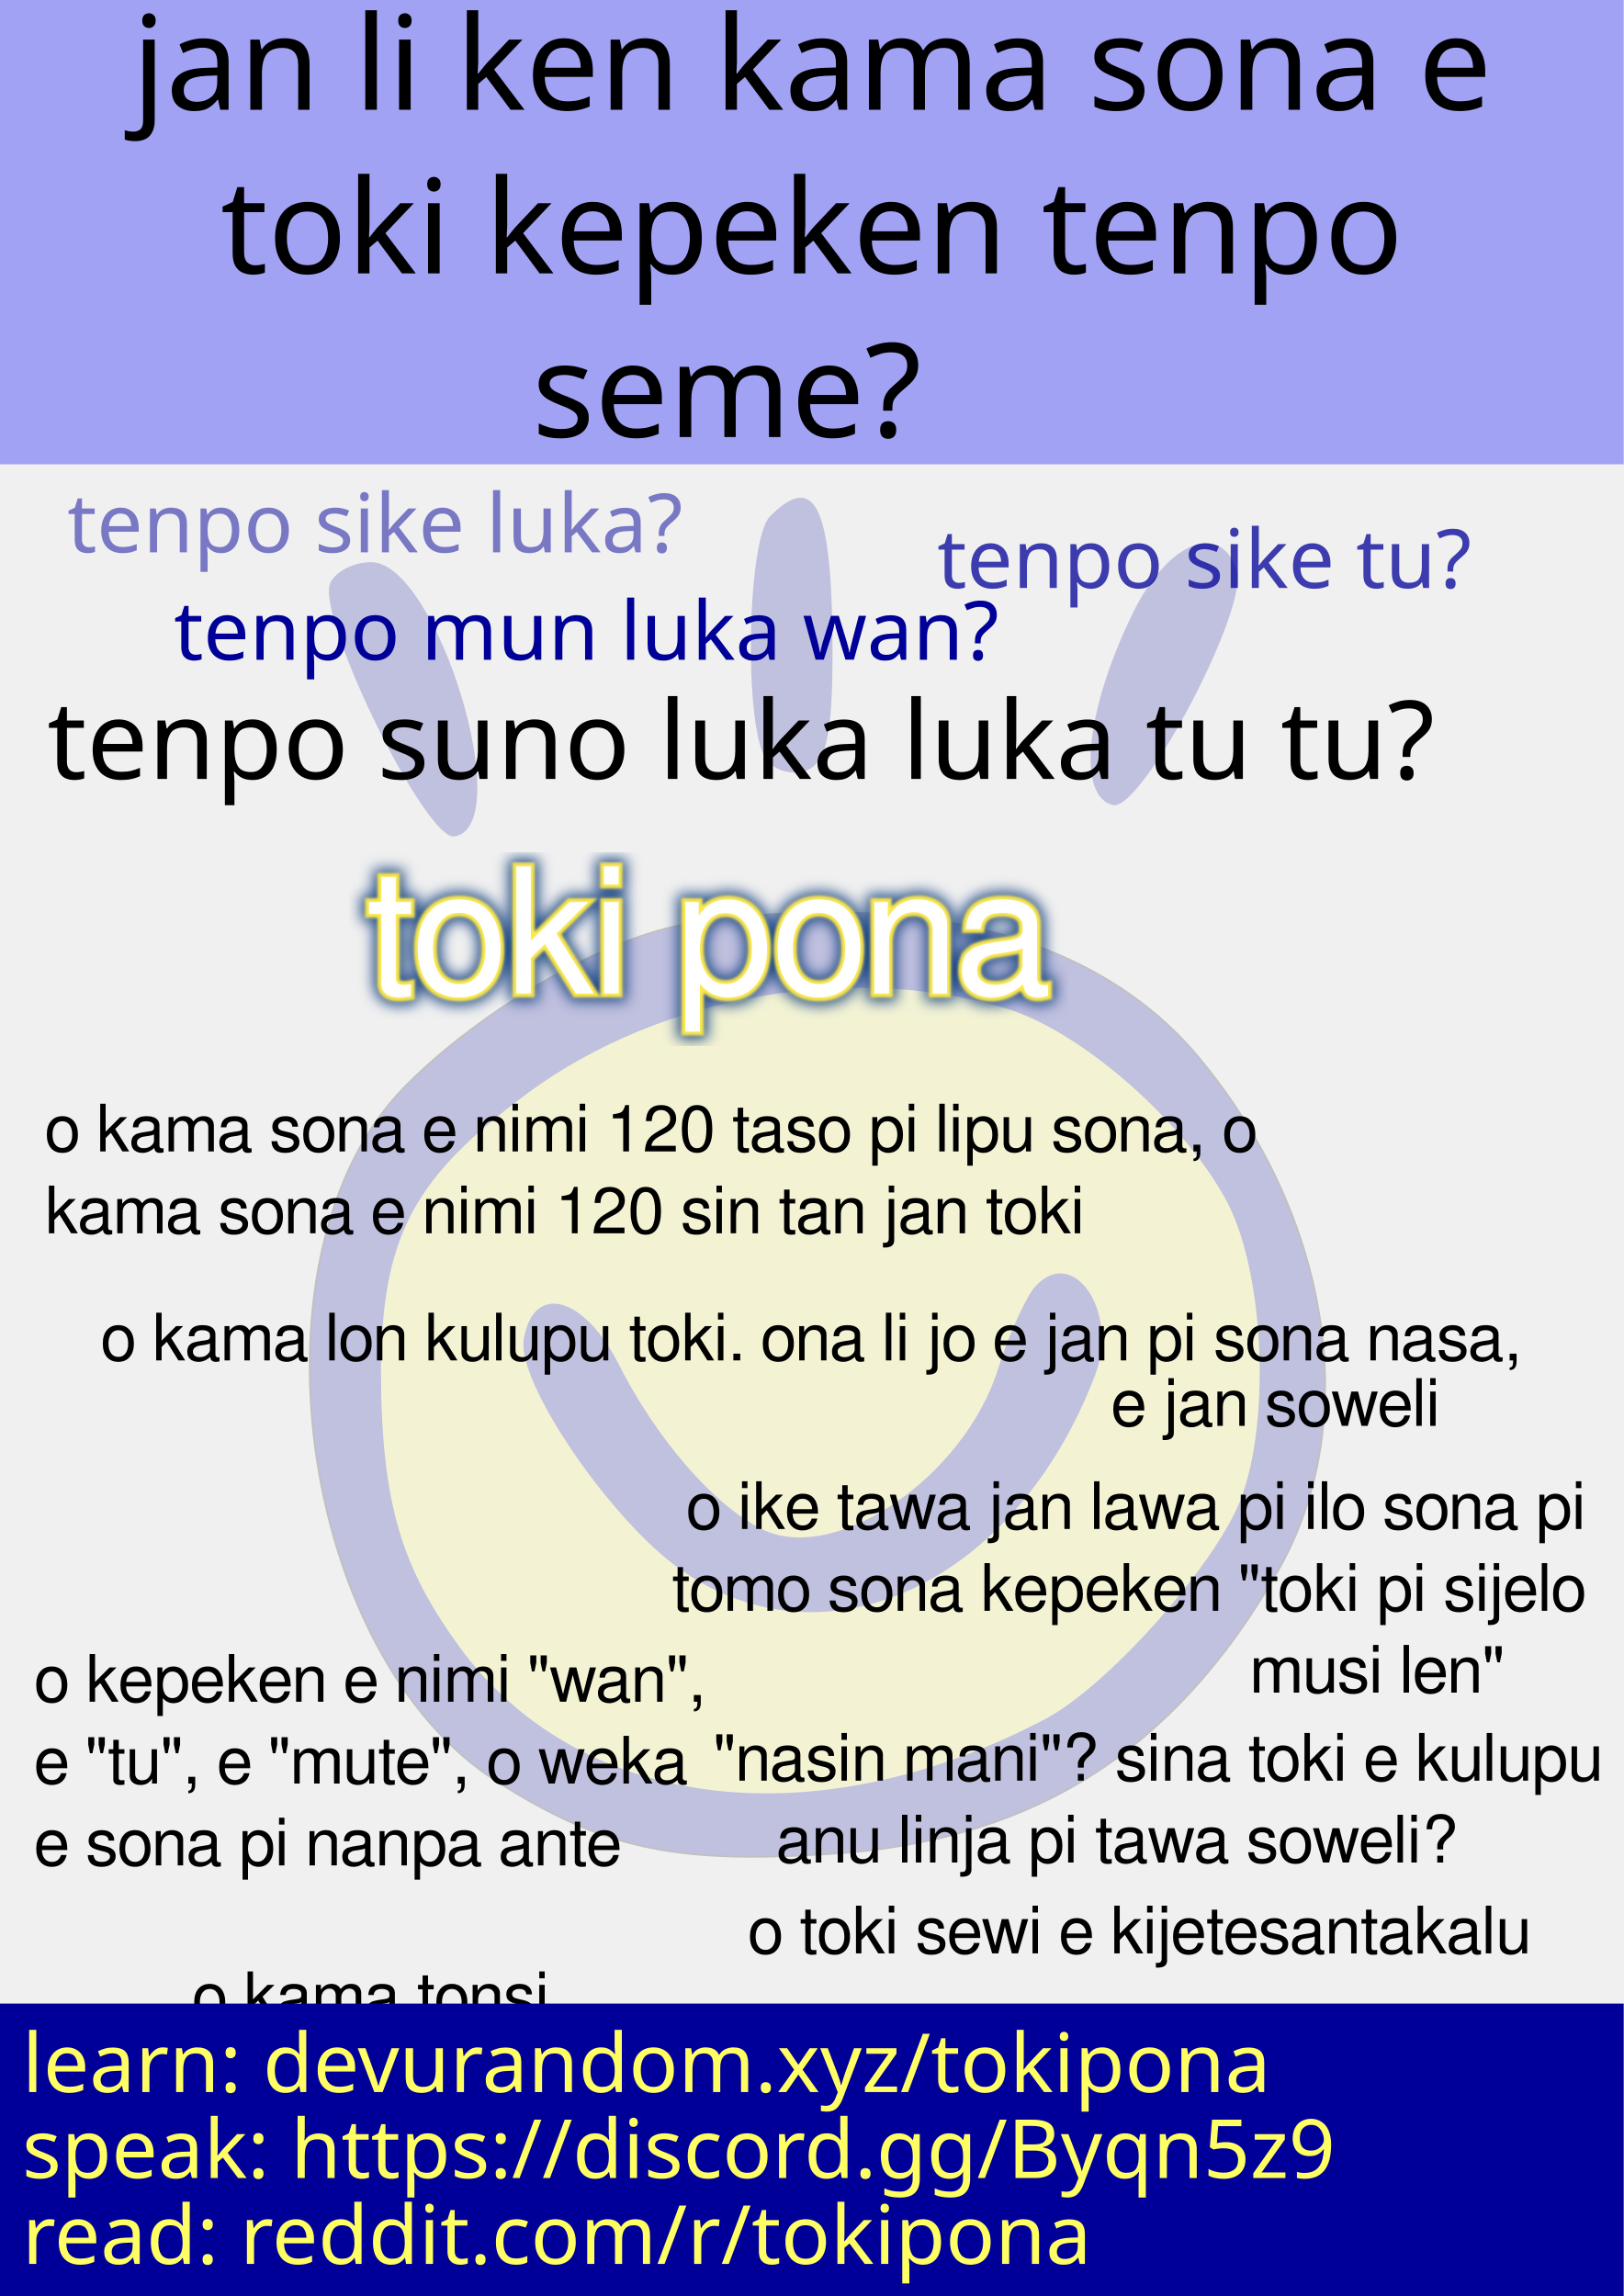
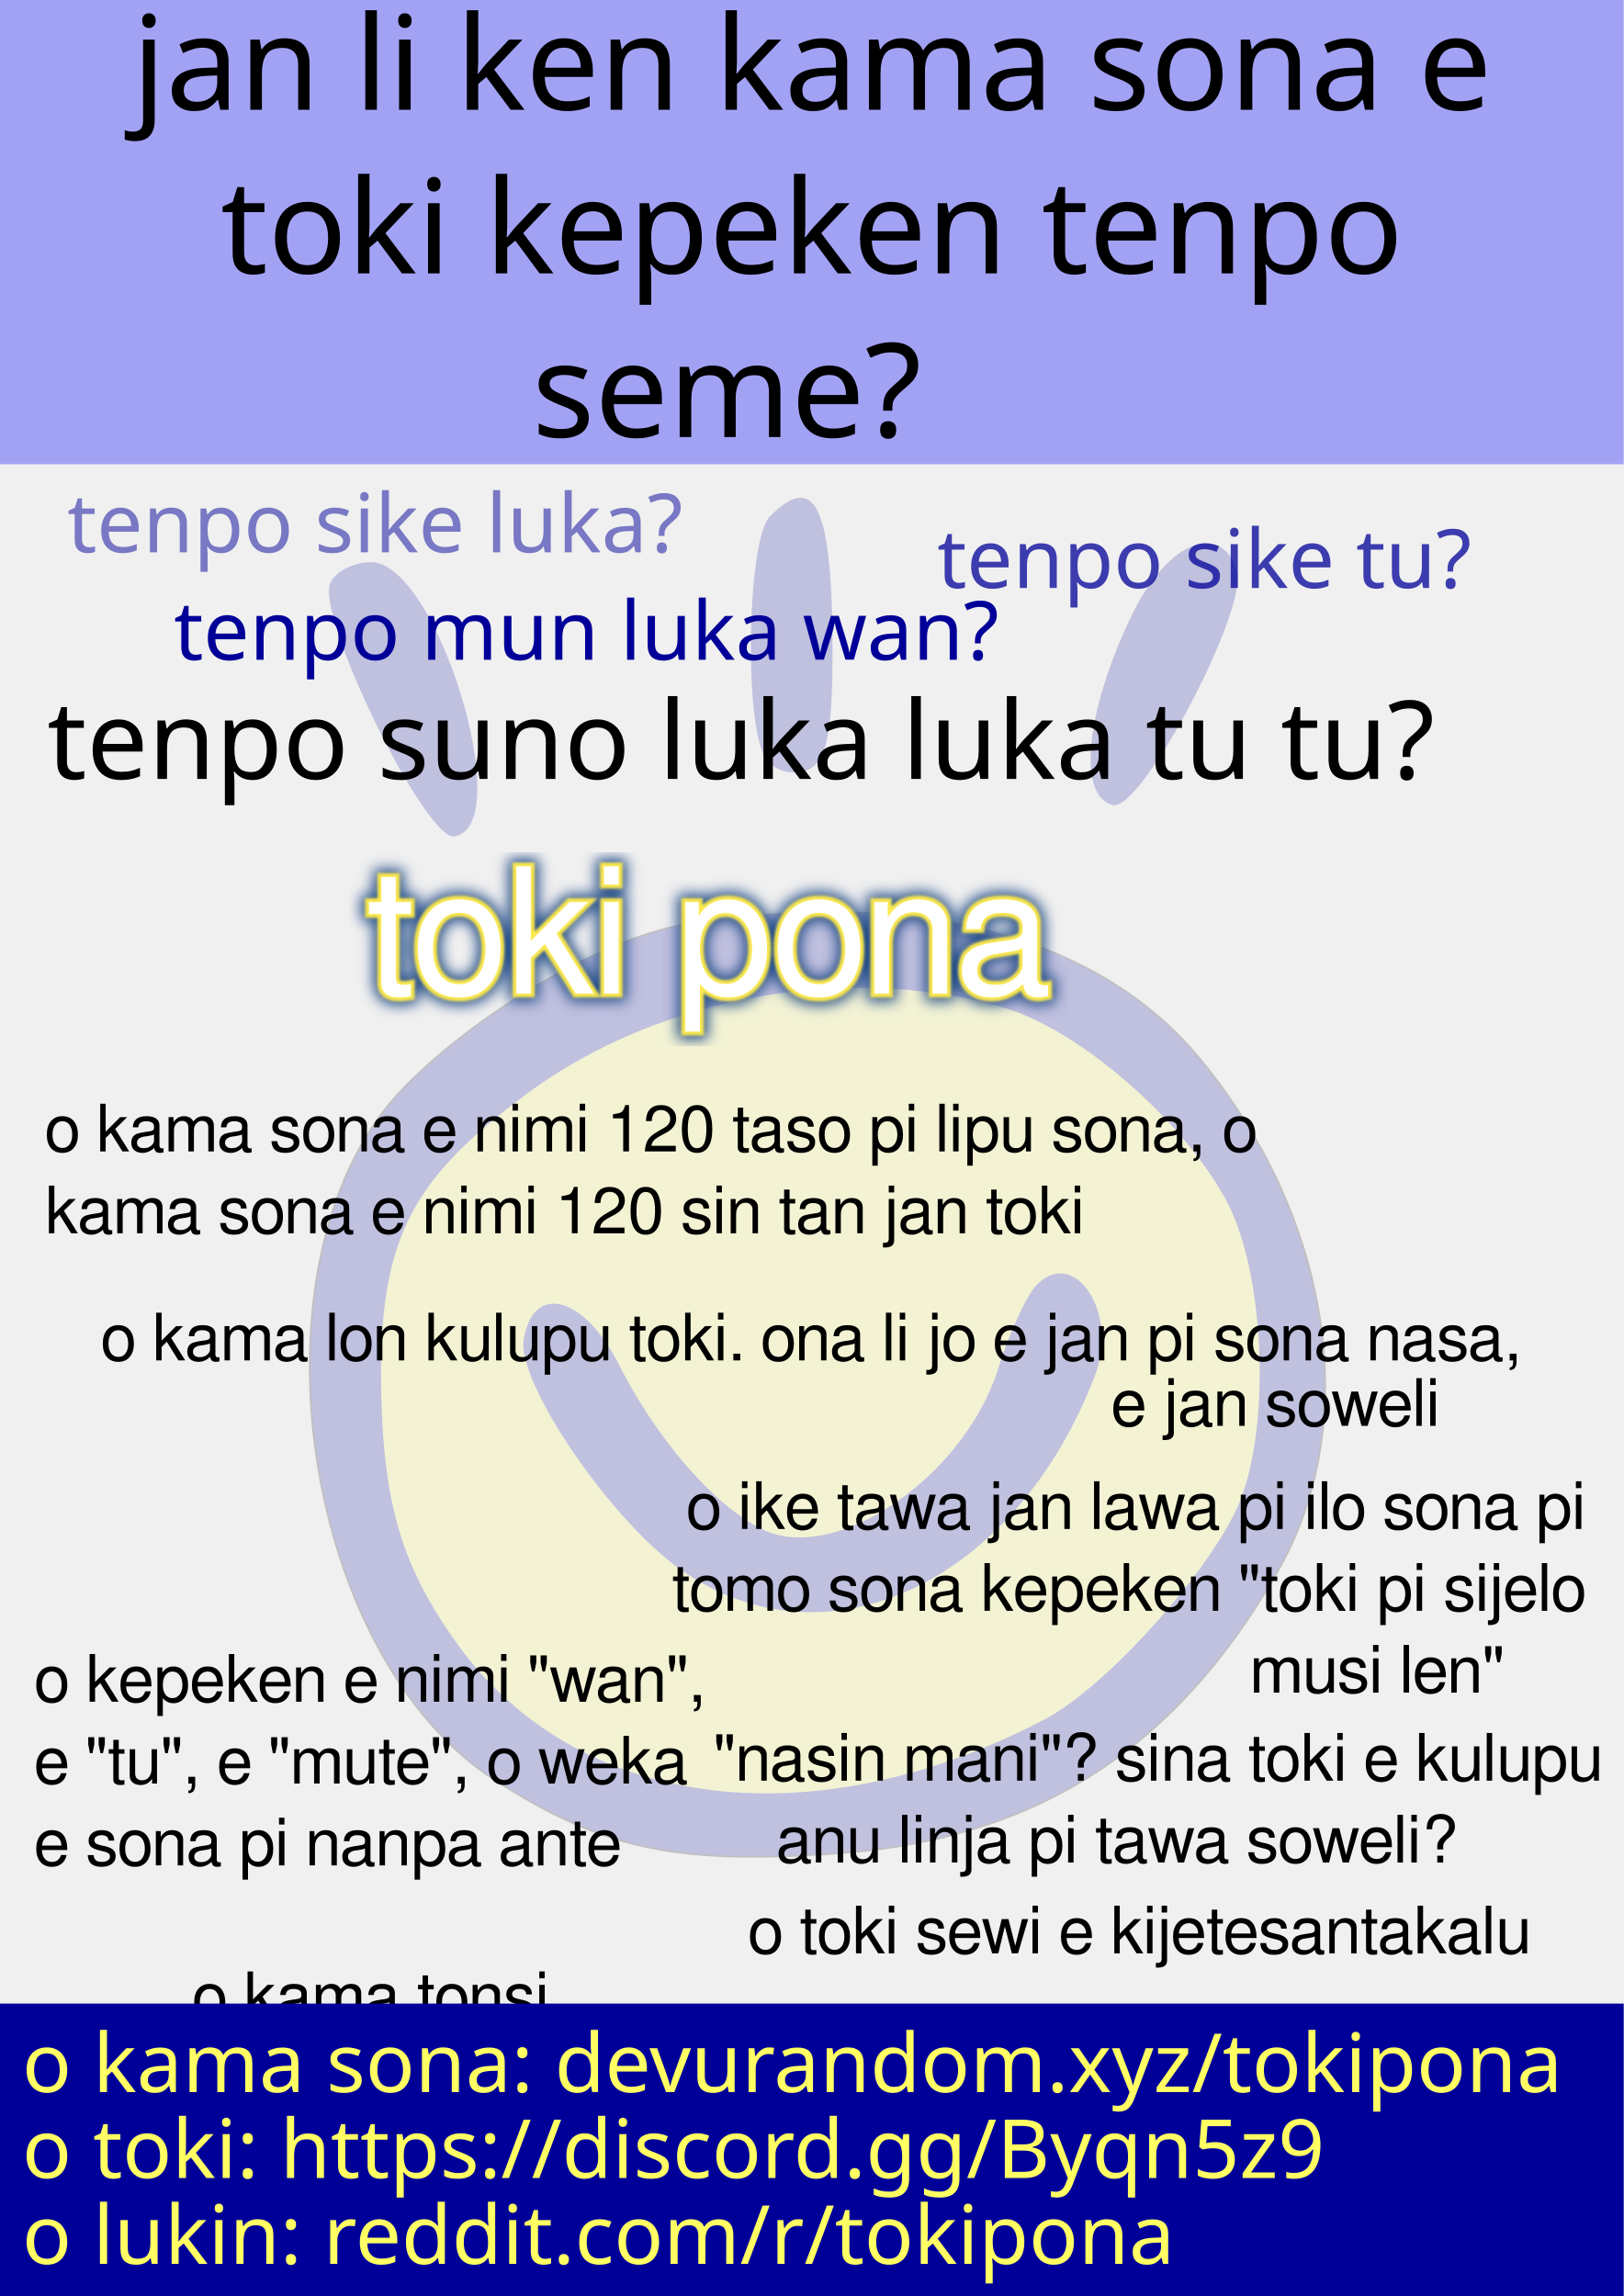
<svg xmlns="http://www.w3.org/2000/svg" xmlns:xlink="http://www.w3.org/1999/xlink" width="210mm" height="297mm" viewBox="0 0 210 297" version="1.1" id="svg5">
  <defs id="defs2">
    <linearGradient id="linearGradient33218">
      <stop style="stop-color:#a2a2f5;stop-opacity:1;" offset="0" id="stop33216" />
    </linearGradient>
    <linearGradient id="linearGradient31144" gradientTransform="translate(-19.05001)">
      <stop style="stop-color:#000099;stop-opacity:1;" offset="0" id="stop31142" />
    </linearGradient>
    <linearGradient id="linearGradient31138">
      <stop style="stop-color:#ffff63;stop-opacity:1;" offset="0" id="stop31136" />
    </linearGradient>
    <linearGradient id="linearGradient31126">
      <stop style="stop-color:#000000;stop-opacity:1;" offset="0" id="stop31124" />
    </linearGradient>
    <rect x="170.962" y="930.458" width="35.202" height="83.031" id="rect12799" />
    <filter style="color-interpolation-filters:sRGB" id="filter142075" x="-0.029" y="-0.084" width="1.058" height="1.168">
      <feGaussianBlur stdDeviation="0.895" id="feGaussianBlur142077" />
    </filter>
    <filter style="color-interpolation-filters:sRGB" id="filter142137" x="-0.01" y="-0.028" width="1.019" height="1.055">
      <feGaussianBlur stdDeviation="0.224" id="feGaussianBlur142139" />
    </filter>
    <linearGradient xlink:href="#linearGradient31126" id="linearGradient31128" x1="21.592" y1="309.103" x2="640.046" y2="309.103" gradientUnits="userSpaceOnUse" />
    <linearGradient xlink:href="#linearGradient31138" id="linearGradient31140" x1="65" y1="305.412" x2="600.175" y2="305.412" gradientUnits="userSpaceOnUse" />
    <linearGradient xlink:href="#linearGradient31144" id="linearGradient31146" x1="21.09" y1="309.104" x2="640.549" y2="309.104" gradientUnits="userSpaceOnUse" />
    <linearGradient xlink:href="#linearGradient33218" id="linearGradient33220" x1="0" y1="30.03" x2="210" y2="30.03" gradientUnits="userSpaceOnUse" />
  </defs>
  <g id="layer1">
    <text xml:space="preserve" style="font-style:normal;font-variant:normal;font-weight:normal;font-stretch:normal;font-size:8.467px;line-height:1.25;font-family:FreeSans;-inkscape-font-specification:'FreeSans, Normal';font-variant-ligatures:normal;font-variant-caps:normal;font-variant-numeric:normal;font-variant-east-asian:normal;stroke-width:0.265" x="24.867" y="261.186" id="text28765">
      <tspan id="tspan28763" style="font-style:normal;font-variant:normal;font-weight:normal;font-stretch:normal;font-size:8.467px;font-family:FreeSans;-inkscape-font-specification:'FreeSans, Normal';font-variant-ligatures:normal;font-variant-caps:normal;font-variant-numeric:normal;font-variant-east-asian:normal;stroke-width:0.265" x="24.867" y="261.186">o kama tonsi</tspan>
    </text>
    <g transform="matrix(0.2123656,0,0,-0.2123656,35.46698,244.737)" fill="#000099" stroke="none" id="g6256" style="opacity:0.2">
      <path fill="#000099" stroke="none" d="m 302,838 c -14,-14 -16,-126 -3,-147 5,-8 16,-11 25,-8 12,5 16,21 16,71 0,89 -10,112 -38,84 z" id="path6244" />
      <path fill="#000099" stroke="none" d="m 521,775 c -27,-57 -32,-108 -10,-113 18,-3 84,122 75,144 -11,30 -44,15 -65,-31 z" id="path6246" />
      <path fill="#000099" stroke="none" d="M 34,797 C 26,775 93,639 110,643 148,650 99,810 59,810 48,810 37,804 34,797 Z" id="path6248" />
      <path fill="#000099" stroke="none" d="M 254,590 C 204,583 126,538 79,490 -19,390 14,144 136,67 199,27 243,17 336,23 c 125,7 212,62 275,172 53,92 32,220 -51,317 -62,71 -170,99 -306,78 z" id="path6250" style="stroke:url(#linearGradient31128);fill-opacity:1;fill:url(#linearGradient31146)" />
      <path fill="#ffff63" stroke="none" d="M 443,539 C 490,526 555,469 581,419 605,371 607,272 584,229 562,186 502,121 467,104 330,33 190,49 116,145 77,197 65,237 65,320 c 1,77 19,113 82,161 80,63 198,86 296,58 z" id="path6252" style="fill-opacity:1;fill:url(#linearGradient31140)" />
      <path fill="#000099" stroke="none" d="m 462,367 c -5,-7 -15,-28 -21,-48 -21,-67 -100,-120 -144,-98 -30,15 -65,56 -88,102 -21,40 -51,48 -57,14 -5,-26 53,-111 96,-141 89,-62 204,-7 252,119 15,40 -15,81 -38,52 z" id="path6254" />
    </g>
    <rect style="fill:url(#linearGradient33220);stroke-width:0.48;fill-opacity:1" id="rect74400" width="210" height="60.059" x="0" y="0" />
    <rect style="fill:url(#linearGradient31144);stroke-width:0.338" id="rect31" width="210" height="37.826" x="0" y="259.174" />
    <text xml:space="preserve" style="font-style:normal;font-variant:normal;font-weight:normal;font-stretch:normal;font-size:10.583px;line-height:1.05;font-family:Impact;-inkscape-font-specification:'Impact, Normal';font-variant-ligatures:normal;font-variant-caps:normal;font-variant-numeric:normal;font-variant-east-asian:normal;white-space:pre;inline-size:206.399;fill:url(#linearGradient31138);stroke-width:0.265" x="3.601" y="257.029" id="text883" transform="translate(-0.7366199,13.59434)">
-       <tspan x="3.601" y="257.029" id="tspan30185">learn: devurandom.xyz/tokipona
+       <tspan x="3.601" y="257.029" id="tspan31613">o kama sona: devurandom.xyz/tokipona
</tspan>
-       <tspan x="3.601" y="268.142" id="tspan30187">speak: https://discord.gg/Byqn5z9
+       <tspan x="3.601" y="268.142" id="tspan31615">o toki: https://discord.gg/Byqn5z9
</tspan>
-       <tspan x="3.601" y="279.254" id="tspan30189">read: reddit.com/r/tokipona</tspan>
+       <tspan x="3.601" y="279.254" id="tspan31617">o lukin: reddit.com/r/tokipona</tspan>
    </text>
    <text xml:space="preserve" transform="scale(0.2645833)" id="text12797" style="line-height:1.25;font-family:Lobster;font-size:40px;-inkscape-font-specification:Lobster;white-space:pre;shape-inside:url(#rect12799)" />
    <text xml:space="preserve" style="font-size:10.583px;line-height:1.25;font-family:'DejaVu Sans';-inkscape-font-specification:'DejaVu Sans, Normal';stroke-width:0.265" x="22.018" y="31.721" id="text85304">
      <tspan id="tspan85302" style="stroke-width:0.265" x="22.018" y="31.721" />
    </text>
    <text xml:space="preserve" style="font-style:normal;font-variant:normal;font-weight:normal;font-stretch:normal;font-size:16.933px;line-height:1.25;font-family:'N Car Pro';-inkscape-font-specification:'N Car Pro';text-align:center;text-anchor:middle;white-space:pre;inline-size:209.984;fill:url(#linearGradient31126);stroke-width:0.265" x="75.706" y="19.475" id="text5272" transform="translate(29.30241,-5.277516)">
-       <tspan x="75.706" y="19.475" id="tspan30191">jan li ken kama sona e<tspan y="19.475" id="tspan30193"> </tspan>
+       <tspan x="75.706" y="19.475" id="tspan31619">jan li ken kama sona e<tspan y="19.475" id="tspan31621"> </tspan>
      </tspan>
-       <tspan x="75.706" y="40.641" id="tspan30195">toki kepeken tenpo<tspan y="40.641" id="tspan30197"> </tspan>
+       <tspan x="75.706" y="40.641" id="tspan31623">toki kepeken tenpo<tspan y="40.641" id="tspan31625"> </tspan>
      </tspan>
-       <tspan x="75.706" y="61.808" id="tspan30199">seme?</tspan>
+       <tspan x="75.706" y="61.808" id="tspan31627">seme?</tspan>
    </text>
    <text xml:space="preserve" style="font-style:normal;font-variant:normal;font-weight:normal;font-stretch:normal;font-size:10.583px;line-height:1.25;font-family:'N Car Pro';-inkscape-font-specification:'N Car Pro';opacity:0.5;fill:url(#linearGradient31144);stroke-width:0.265" x="8.696" y="71.447" id="text79642">
      <tspan id="tspan79640" style="font-style:normal;font-variant:normal;font-weight:normal;font-stretch:normal;font-family:'N Car Pro';-inkscape-font-specification:'N Car Pro';fill:url(#linearGradient31144);stroke-width:0.265" x="8.696" y="71.447">tenpo sike luka?</tspan>
    </text>
    <text xml:space="preserve" style="font-style:normal;font-variant:normal;font-weight:normal;font-stretch:normal;font-size:10.583px;line-height:1.25;font-family:'N Car Pro';-inkscape-font-specification:'N Car Pro';text-align:end;text-anchor:end;opacity:0.75;fill:url(#linearGradient31144);stroke-width:0.265" x="204.081" y="76.056" id="text86356">
      <tspan id="tspan86354" style="font-style:normal;font-variant:normal;font-weight:normal;font-stretch:normal;font-family:'N Car Pro';-inkscape-font-specification:'N Car Pro';text-align:end;text-anchor:end;fill:url(#linearGradient31144);stroke-width:0.265" x="204.081" y="76.056">tenpo sike tu?</tspan>
    </text>
    <text xml:space="preserve" style="font-style:normal;font-variant:normal;font-weight:normal;font-stretch:normal;font-size:10.583px;line-height:1.25;font-family:'N Car Pro';-inkscape-font-specification:'N Car Pro';fill:url(#linearGradient31144);stroke-width:0.265" x="22.479" y="85.347" id="text89802">
      <tspan id="tspan89800" style="font-style:normal;font-variant:normal;font-weight:normal;font-stretch:normal;font-family:'N Car Pro';-inkscape-font-specification:'N Car Pro';fill:url(#linearGradient31144);stroke-width:0.265" x="22.479" y="85.347">tenpo mun luka wan?</tspan>
    </text>
    <text xml:space="preserve" style="font-style:normal;font-variant:normal;font-weight:normal;font-stretch:normal;font-size:14.111px;line-height:1.25;font-family:'N Car Pro';-inkscape-font-specification:'N Car Pro';text-align:center;text-anchor:middle;fill:#000000;stroke-width:0.265" x="105.007" y="100.762" id="text99688">
      <tspan id="tspan99686" style="font-style:normal;font-variant:normal;font-weight:normal;font-stretch:normal;font-size:14.111px;font-family:'N Car Pro';-inkscape-font-specification:'N Car Pro';text-align:center;text-anchor:middle;fill:#000000;stroke-width:0.265" x="105.007" y="100.762">tenpo suno luka luka tu tu?</tspan>
    </text>
    <text xml:space="preserve" style="font-style:normal;font-variant:normal;font-weight:normal;font-stretch:normal;font-size:22.578px;line-height:0.75;font-family:FreeSans;-inkscape-font-specification:'FreeSans, Normal';font-variant-ligatures:normal;font-variant-caps:normal;font-variant-numeric:normal;font-variant-east-asian:normal;text-align:center;text-anchor:middle" x="-74.648" y="101.565" id="text132112">
      <tspan style="font-style:normal;font-variant:normal;font-weight:normal;font-stretch:normal;font-size:22.578px;font-family:FreeSans;-inkscape-font-specification:'FreeSans, Normal';font-variant-ligatures:normal;font-variant-caps:normal;font-variant-numeric:normal;font-variant-east-asian:normal;text-align:center;text-anchor:middle" x="-74.648" y="101.565" id="tspan148242">toki pona</tspan>
    </text>
    <g id="g147384" transform="translate(0.1463203,-5.820834)">
      <use x="0" y="0" xlink:href="#text132112" id="use142037" transform="translate(180.2458,32.7716)" width="100%" height="100%" style="fill:#204a87;stroke:#204a87;stroke-width:2;stroke-miterlimit:4;stroke-dasharray:none;filter:url(#filter142075)" />
      <use x="0" y="0" xlink:href="#text132112" id="use142099" transform="translate(180.2458,32.7716)" width="100%" height="100%" style="fill:#fce94f;stroke:#fce94f;filter:url(#filter142137)" />
      <use x="0" y="0" xlink:href="#text132112" id="use142079" transform="translate(180.2458,32.7716)" width="100%" height="100%" style="fill:#ffffff" />
    </g>
    <text xml:space="preserve" style="font-style:normal;font-variant:normal;font-weight:normal;font-stretch:normal;font-size:8.467px;line-height:1.25;font-family:FreeSans;-inkscape-font-specification:'FreeSans, Normal';font-variant-ligatures:normal;font-variant-caps:normal;font-variant-numeric:normal;font-variant-east-asian:normal;white-space:pre;inline-size:176.856;stroke-width:0.265" x="5.807" y="166.939" id="text10699" transform="translate(0,-17.99167)">
-       <tspan x="5.807" y="166.939" id="tspan30201">o kama sona e nimi 120 taso pi lipu sona, o </tspan>
-       <tspan x="5.807" y="177.522" id="tspan30203">kama sona e nimi 120 sin tan jan toki</tspan>
+       <tspan x="5.807" y="166.939" id="tspan31629">o kama sona e nimi 120 taso pi lipu sona, o </tspan>
+       <tspan x="5.807" y="177.522" id="tspan31631">kama sona e nimi 120 sin tan jan toki</tspan>
    </text>
    <text xml:space="preserve" style="font-style:normal;font-variant:normal;font-weight:normal;font-stretch:normal;font-size:8.467px;line-height:1;font-family:FreeSans;-inkscape-font-specification:'FreeSans, Normal';font-variant-ligatures:normal;font-variant-caps:normal;font-variant-numeric:normal;font-variant-east-asian:normal;white-space:pre;inline-size:188.535;stroke-width:0.265;text-anchor:end;text-align:end" x="196.872" y="193.438" id="text20363" transform="translate(0,-17.46251)">
-       <tspan x="196.872" y="193.438" id="tspan30205">o kama lon kulupu toki. ona li jo e jan pi sona nasa,<tspan y="193.438" id="tspan30207"> </tspan>
+       <tspan x="196.872" y="193.438" id="tspan31633">o kama lon kulupu toki. ona li jo e jan pi sona nasa,<tspan y="193.438" id="tspan31635"> </tspan>
      </tspan>
-       <tspan x="196.872" y="201.904" id="tspan30209">e jan soweli</tspan>
+       <tspan x="196.872" y="201.904" id="tspan31637">e jan soweli</tspan>
    </text>
    <text xml:space="preserve" style="font-style:normal;font-variant:normal;font-weight:normal;font-stretch:normal;font-size:8.467px;line-height:1.25;font-family:FreeSans;-inkscape-font-specification:'FreeSans, Normal';font-variant-ligatures:normal;font-variant-caps:normal;font-variant-numeric:normal;font-variant-east-asian:normal;text-align:center;text-anchor:middle;stroke-width:0.265" x="152.669" y="252.679" id="text23073">
      <tspan id="tspan23071" style="font-style:normal;font-variant:normal;font-weight:normal;font-stretch:normal;font-size:8.467px;font-family:FreeSans;-inkscape-font-specification:'FreeSans, Normal';font-variant-ligatures:normal;font-variant-caps:normal;font-variant-numeric:normal;font-variant-east-asian:normal;text-align:center;text-anchor:middle;stroke-width:0.265" x="152.669" y="252.679">o toki sewi e kijetesantakalu</tspan>
    </text>
    <text xml:space="preserve" style="font-style:normal;font-variant:normal;font-weight:normal;font-stretch:normal;font-size:8.467px;line-height:1.25;font-family:FreeSans;-inkscape-font-specification:'FreeSans, Normal';font-variant-ligatures:normal;font-variant-caps:normal;font-variant-numeric:normal;font-variant-east-asian:normal;text-align:end;text-anchor:end;white-space:pre;inline-size:137.57;stroke-width:0.265" x="207.25" y="210.482" id="text8395" transform="translate(-2.116667,-12.7)">
-       <tspan x="207.25" y="210.482" id="tspan30211">o ike tawa jan lawa pi ilo sona pi<tspan y="210.482" id="tspan30213"> </tspan>
+       <tspan x="207.25" y="210.482" id="tspan31639">o ike tawa jan lawa pi ilo sona pi<tspan y="210.482" id="tspan31641"> </tspan>
      </tspan>
-       <tspan x="207.25" y="221.065" id="tspan30215">tomo sona kepeken "toki pi sijelo<tspan y="221.065" id="tspan30217"> </tspan>
+       <tspan x="207.25" y="221.065" id="tspan31643">tomo sona kepeken "toki pi sijelo<tspan y="221.065" id="tspan31645"> </tspan>
      </tspan>
-       <tspan x="207.25" y="231.649" id="tspan30219">musi len"</tspan>
+       <tspan x="207.25" y="231.649" id="tspan31647">musi len"</tspan>
    </text>
    <text xml:space="preserve" style="font-style:normal;font-variant:normal;font-weight:normal;font-stretch:normal;font-size:8.467px;line-height:1.25;font-family:FreeSans;-inkscape-font-specification:'FreeSans, Normal';font-variant-ligatures:normal;font-variant-caps:normal;font-variant-numeric:normal;font-variant-east-asian:normal;white-space:pre;inline-size:89.671;stroke-width:0.265" x="6.027" y="216.425" id="text41814" transform="translate(-1.5875,3.704167)">
-       <tspan x="6.027" y="216.425" id="tspan30221">o kepeken e nimi "wan", </tspan>
-       <tspan x="6.027" y="227.009" id="tspan30223">e "tu", e "mute", o weka </tspan>
-       <tspan x="6.027" y="237.592" id="tspan30225">e sona pi nanpa ante</tspan>
+       <tspan x="6.027" y="216.425" id="tspan31649">o kepeken e nimi "wan", </tspan>
+       <tspan x="6.027" y="227.009" id="tspan31651">e "tu", e "mute", o weka </tspan>
+       <tspan x="6.027" y="237.592" id="tspan31653">e sona pi nanpa ante</tspan>
    </text>
    <text xml:space="preserve" style="font-style:normal;font-variant:normal;font-weight:normal;font-stretch:normal;font-size:8.467px;line-height:1.25;font-family:FreeSans;-inkscape-font-specification:'FreeSans, Normal';font-variant-ligatures:normal;font-variant-caps:normal;font-variant-numeric:normal;font-variant-east-asian:normal;text-align:center;text-anchor:middle;white-space:pre;inline-size:121.615;stroke-width:0.265" x="155.089" y="226.637" id="text109828" transform="translate(-5.291667,3.704167)">
-       <tspan x="155.089" y="226.637" id="tspan30227">"nasin mani"? sina toki e kulupu<tspan y="226.637" id="tspan30229"> </tspan>
+       <tspan x="155.089" y="226.637" id="tspan31655">"nasin mani"? sina toki e kulupu<tspan y="226.637" id="tspan31657"> </tspan>
      </tspan>
-       <tspan x="155.089" y="237.22" id="tspan30231">anu linja pi tawa soweli?</tspan>
+       <tspan x="155.089" y="237.22" id="tspan31659">anu linja pi tawa soweli?</tspan>
    </text>
  </g>
</svg>
